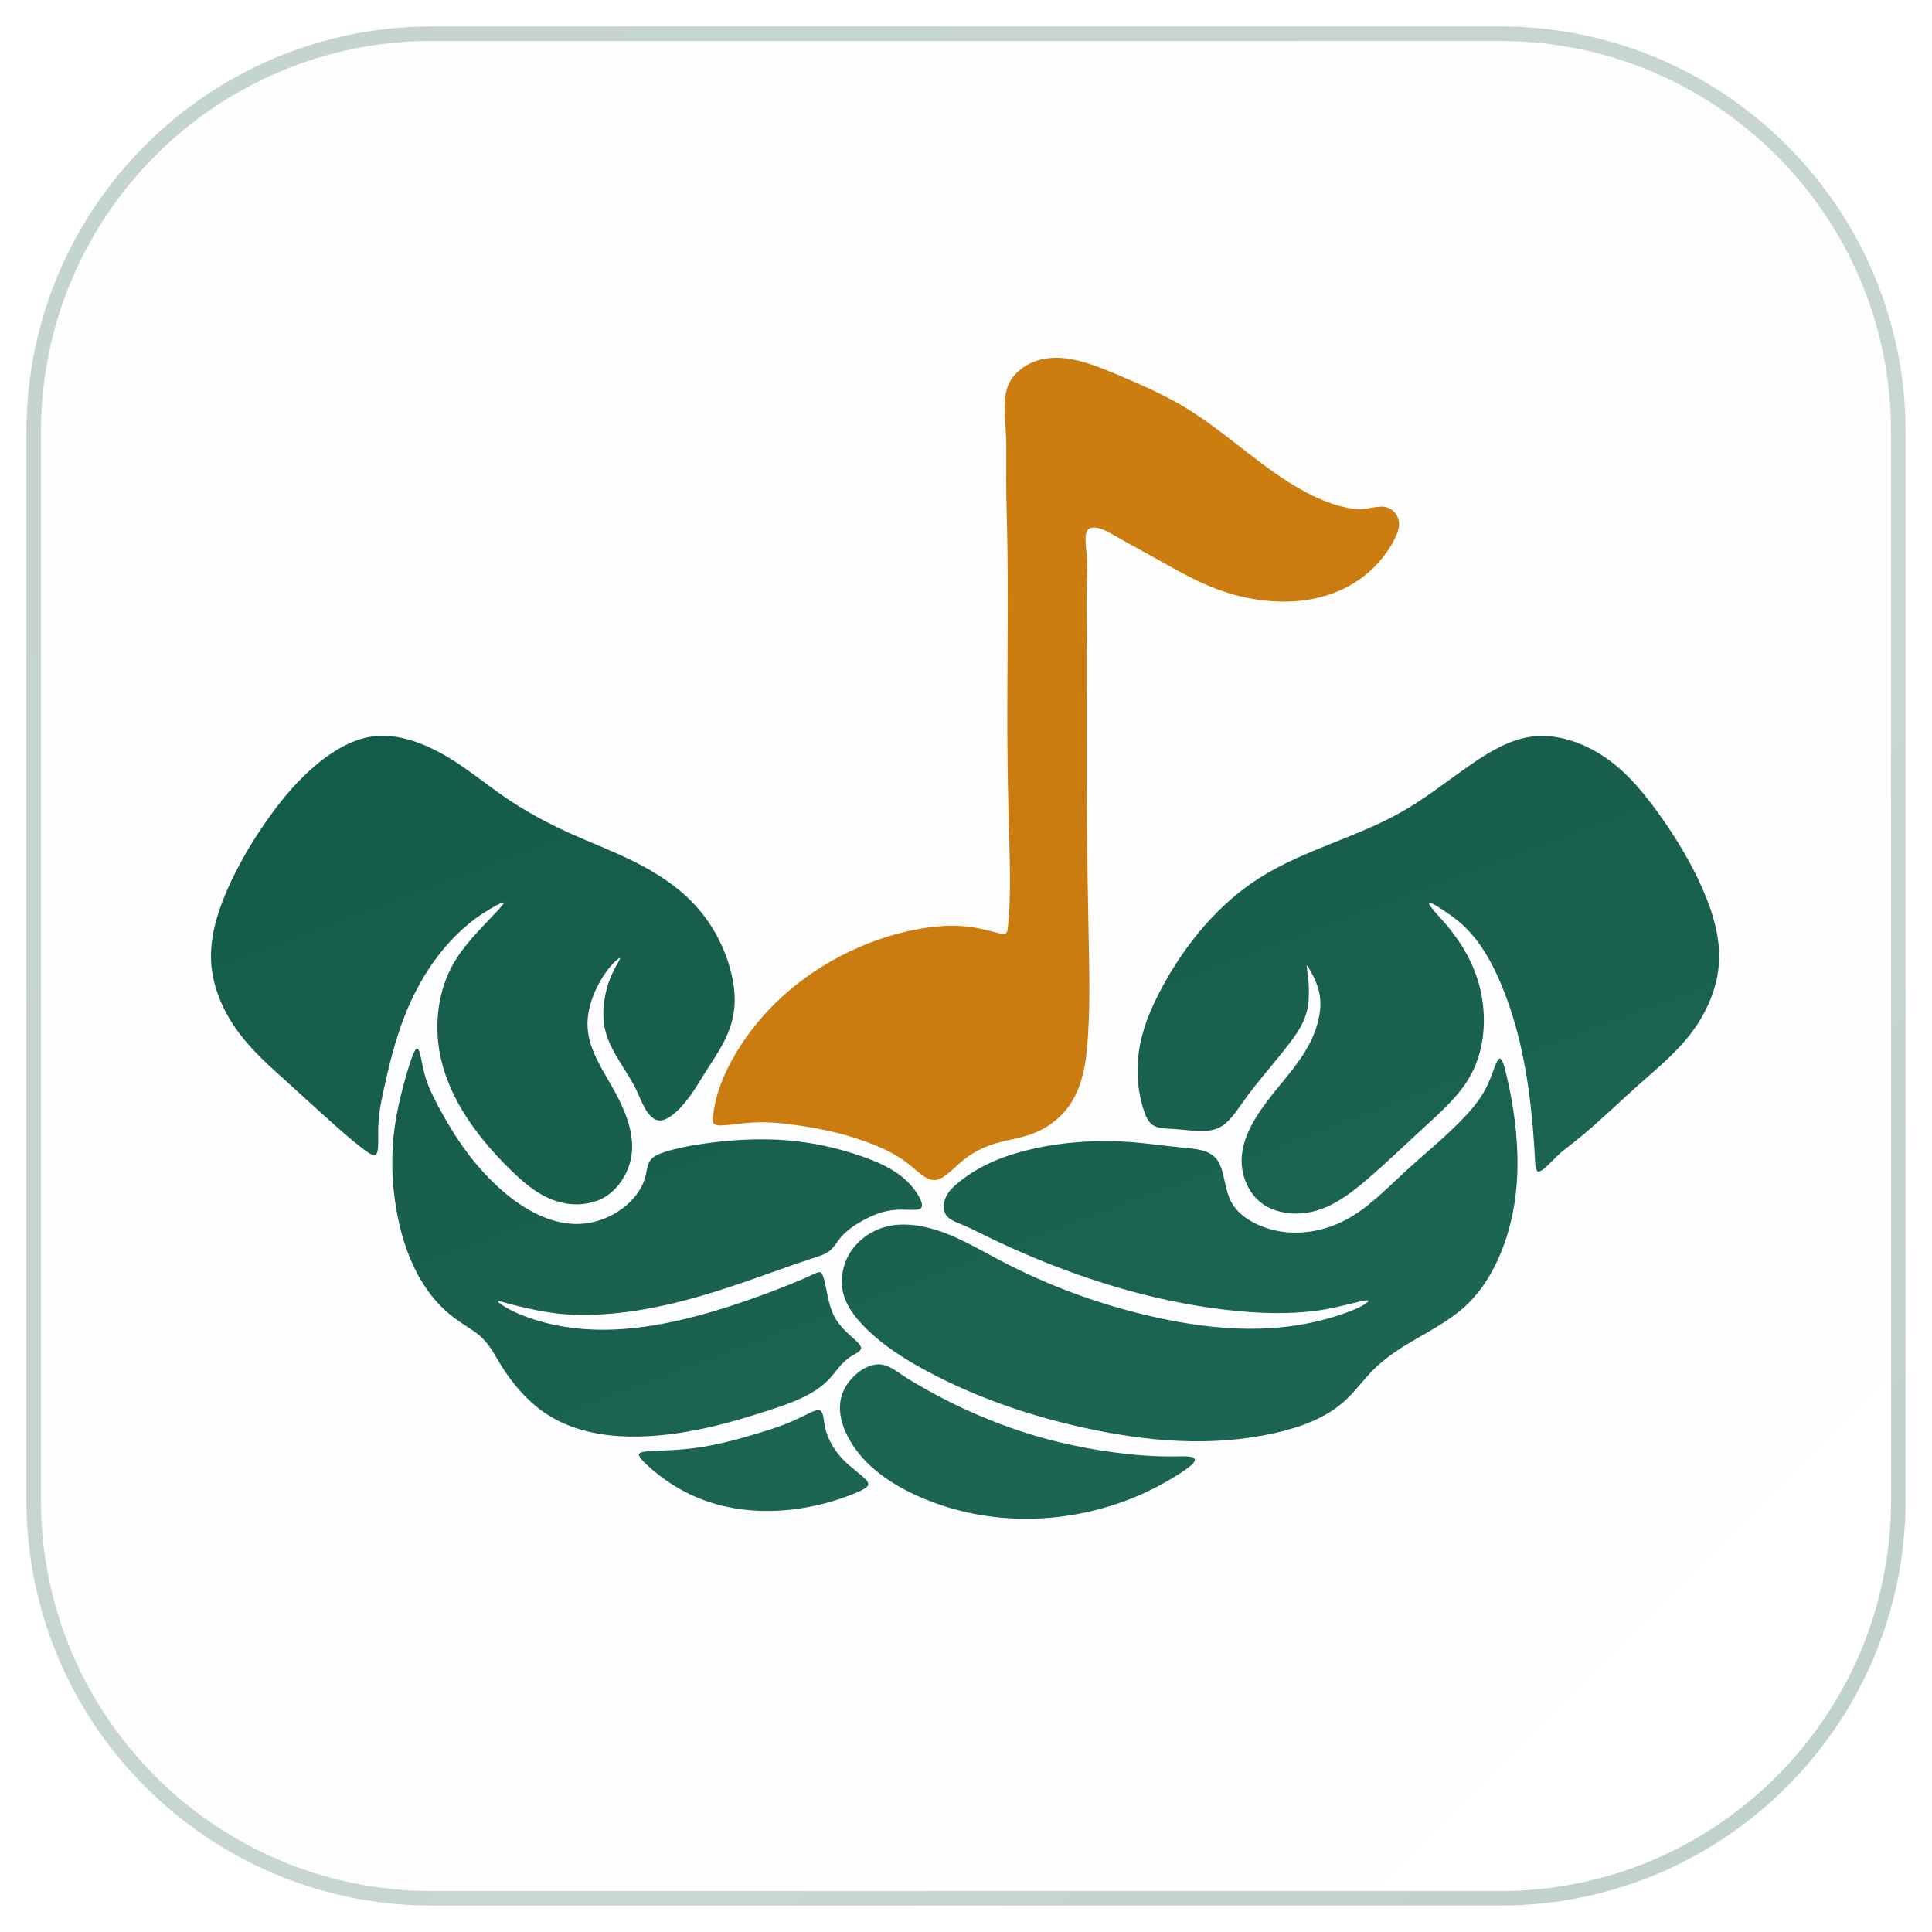
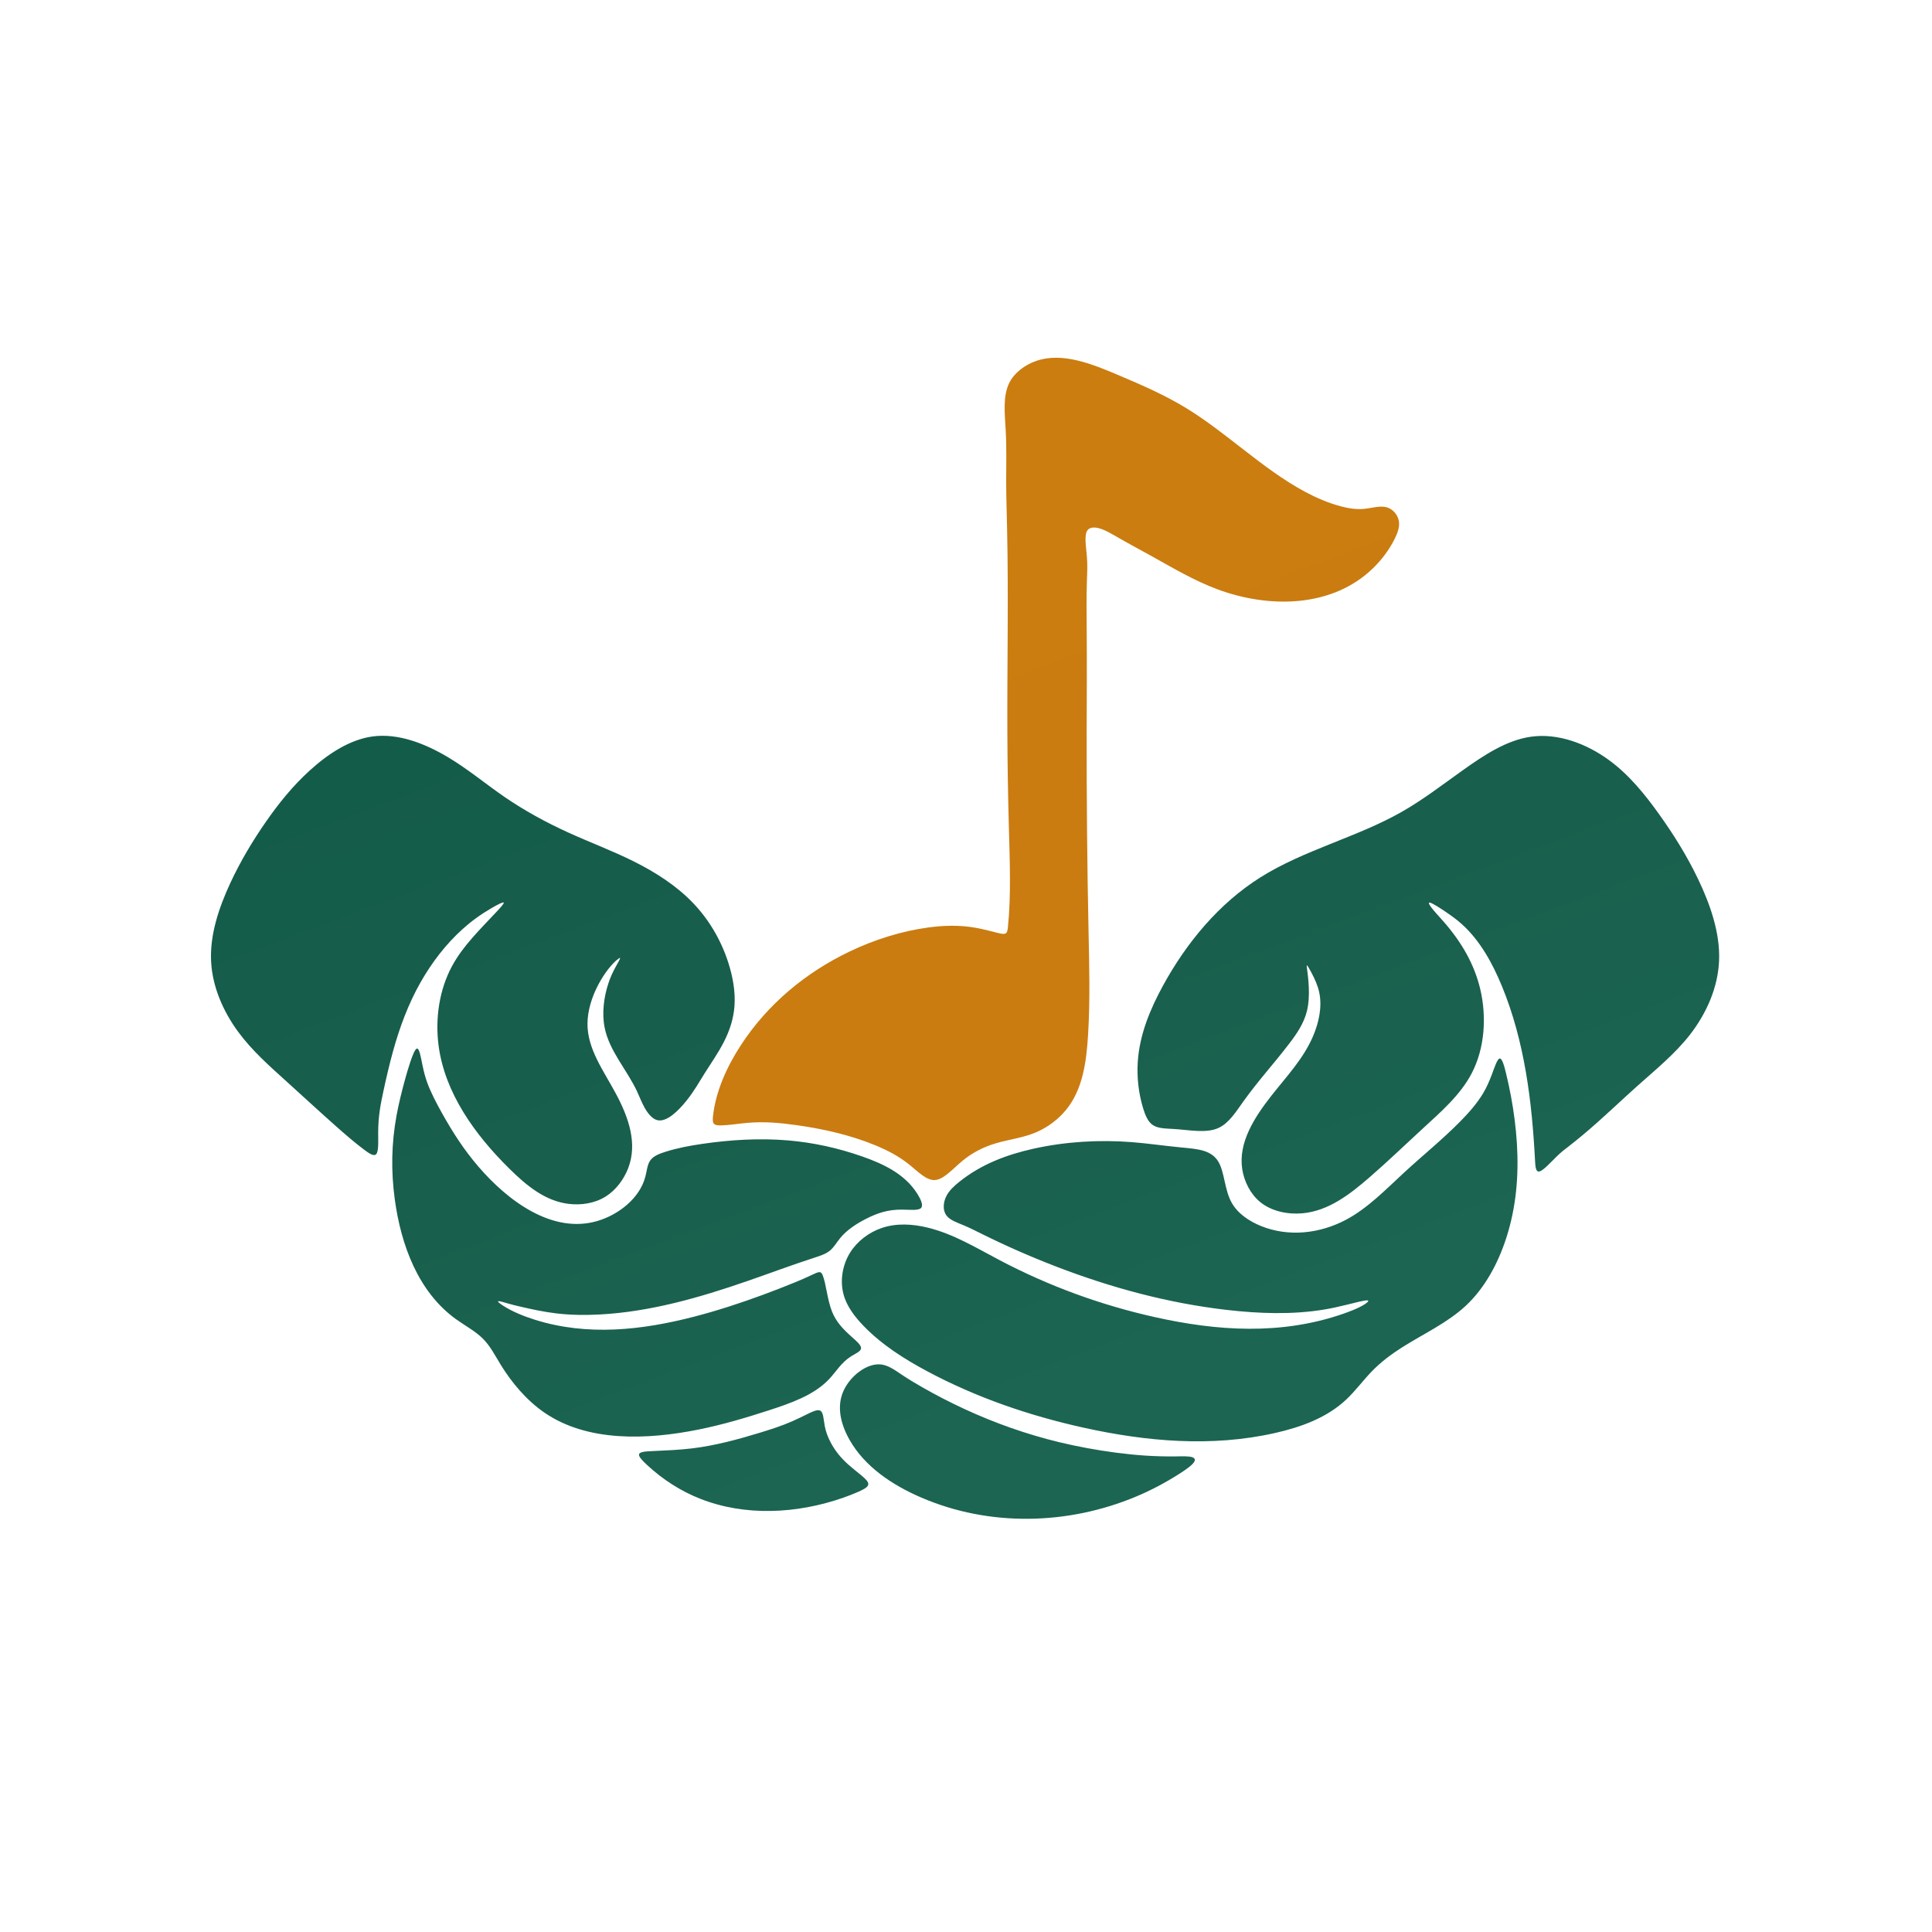
- <svg xmlns="http://www.w3.org/2000/svg" width="1024" height="1024" viewBox="0 0 1024 1024" role="img" aria-labelledby="title">
+ <svg xmlns="http://www.w3.org/2000/svg" width="24" height="24" viewBox="0 0 1024 1024" role="img" aria-labelledby="shiyin-light-title">
  <defs>
-     <linearGradient id="tile" gradientUnits="userSpaceOnUse" x1="75" y1="77" x2="943" y2="939">
-       <stop offset="0" stop-color="#fefefe" />
-       <stop offset="0.65" stop-color="#fdfdfd" />
-       <stop offset="1" stop-color="#fff" />
-     </linearGradient>
-     <linearGradient id="edge" gradientUnits="userSpaceOnUse" x1="0" y1="16" x2="1000" y2="970">
-       <stop offset="0" stop-color="#c4d5ce" />
-       <stop offset="0.7" stop-color="#c8d7d0" />
-       <stop offset="1" stop-color="#bfd1cb" />
-     </linearGradient>
-     <linearGradient id="hands" gradientUnits="userSpaceOnUse" x1="230" y1="390" x2="385" y2="805">
+     <linearGradient id="shiyin-light-hands" gradientUnits="userSpaceOnUse" x1="230" y1="390" x2="385" y2="805">
      <stop offset="0" stop-color="#145c4a" />
      <stop offset="0.55" stop-color="#195f4d" />
      <stop offset="1" stop-color="#1b6552" />
    </linearGradient>
-     <linearGradient id="note" gradientUnits="userSpaceOnUse" x1="520" y1="194" x2="688" y2="643">
+     <linearGradient id="shiyin-light-note" gradientUnits="userSpaceOnUse" x1="520" y1="194" x2="688" y2="643">
      <stop offset="0" stop-color="#cb7d0f" />
      <stop offset="0.67" stop-color="#ca7c10" />
      <stop offset="1" stop-color="#cd7d12" />
    </linearGradient>
-     <clipPath id="tile-clip">
-       <rect x="14" y="14" width="996" height="996" rx="215" />
-     </clipPath>
  </defs>
-   <rect x="14" y="14" width="996" height="996" rx="215" fill="url(#tile)" />
-   <rect x="14" y="14" width="996" height="996" rx="215" clip-path="url(#tile-clip)" fill="none" stroke="url(#edge)" stroke-width="15.4" />
-   <path fill="url(#note)" d="M548.93 191.4C562.92 186.4 578.67 192.83 593.33 199.05C605.83 204.35 617.54 209.5 628.58 216.22C650.13 229.35 669.13 248.5 691.48 260.54C697.56 263.81 703.89 266.56 710.63 268.35C714.6 269.4 718.72 270.12 723.01 269.71C727.21 269.31 731.58 267.83 735.14 268.92C738.28 269.87 740.79 272.83 741.4 276.01C741.99 279.11 740.78 282.43 739.2 285.62C736.36 291.36 732.31 296.72 727.74 301.16C706.25 322.03 673.09 322.6 645.5 312.43C632.84 307.76 621.35 300.83 609.72 294.39C604 291.22 598.24 288.17 592.18 284.67C589.16 282.94 586.08 281.09 583.17 280.18C580.29 279.28 577.59 279.3 576.33 281.12C574.53 283.7 575.68 289.93 576.09 295.15C576.48 300.01 576.23 304 576.08 308.13C575.78 316.7 575.91 325.87 575.98 334.96C576.12 352.81 575.99 370.36 575.96 387.99C575.9 423.27 576.22 458.83 576.96 494.03C577.33 511.94 577.82 529.75 576.73 547.96C575.87 562.56 573.99 577.41 564.93 588.38C560.75 593.45 555.03 597.69 548.88 600.26C542.16 603.08 534.92 603.9 528.08 605.9C521.77 607.74 515.8 610.59 510.22 615.18C505.08 619.4 500.29 625.1 495.62 625.45C490.93 625.8 486.38 620.77 481.35 616.81C475.97 612.57 470.05 609.56 463.92 607.03C450.49 601.49 436.05 598.29 421.81 596.3C413.35 595.11 404.96 594.35 395.99 595.15C391.47 595.55 386.8 596.34 382.58 596.47C380.77 596.53 379.04 596.46 378.29 595.48C377.64 594.61 377.75 593.03 377.92 591.45C379.37 578.36 385.22 565.37 392.78 553.8C406.94 532.14 427.1 515.41 450.29 504.33C463.46 498.03 477.62 493.55 491.9 491.6C500.19 490.47 508.53 490.2 517.24 491.76C521.1 492.46 525.03 493.51 528.72 494.43C530.57 494.9 532.36 495.33 533.25 494.55C533.94 493.95 534.1 492.62 534.23 491.27C535.93 474.68 535.21 456.19 534.71 438.08C534.25 421.2 533.98 404.64 533.92 387.98C533.78 352.55 534.57 316.67 533.79 280.9C533.6 272.17 533.31 263.45 533.3 254.95C533.29 246.17 533.57 237.63 533.05 228.21C532.57 219.47 531.41 209.98 534.96 202.89C537.68 197.48 543.16 193.47 548.93 191.4Z" />
-   <path fill="url(#hands)" fill-rule="evenodd" d="M197.44 390.34C210.97 388.49 225.28 394.05 237.62 401.44C248.27 407.82 257.44 415.57 267.49 422.45C277.95 429.62 289.35 435.85 300.96 441.15C312.71 446.52 324.68 450.93 336.23 456.73C347.43 462.34 358.24 469.26 366.89 478.15C375.55 487.06 382.05 497.96 385.97 510.08C388.39 517.58 389.83 525.55 389.3 533.08C388.83 539.77 386.81 546.12 383.63 552.32C380.7 558.04 376.78 563.64 373.5 568.84C370.42 573.75 367.91 578.31 363.86 583.37C359.48 588.85 353.28 594.93 348.36 593.7C345.73 593.04 343.46 590.28 341.74 587.26C340.13 584.42 339 581.35 337.61 578.39C332.21 566.87 322.88 556.95 320.45 544.56C318.96 536.98 320.06 528.48 322.43 521.28C323.42 518.25 324.64 515.45 326.57 511.98C327.57 510.17 328.77 508.17 328.65 507.8C328.58 507.59 328.11 507.9 327.61 508.27C324.4 510.65 320.31 515.86 317.2 521.72C313.7 528.28 311.43 535.66 311.38 542.5C311.28 555.95 319.81 567.3 326.43 579.66C333.22 592.34 338.01 606.08 332.93 619.22C330.67 625.06 326.46 630.79 321 634.2C315.18 637.85 307.93 638.87 301.41 638.08C288.96 636.57 279.16 628.49 269.99 619.44C251.57 601.27 235.72 579.2 232.45 554.1C230.59 539.81 232.81 524.55 239.65 511.94C245.36 501.41 254.3 492.73 263.16 483.29C265.24 481.07 267.32 478.8 266.97 478.39C266.59 477.95 263.5 479.58 260.64 481.24C254.74 484.67 249.84 488.25 245.28 492.34C236.37 500.34 228.76 510.27 222.79 520.85C216.37 532.24 211.86 544.37 208.31 557.18C206.36 564.21 204.7 571.45 203.25 578.17C201.74 585.13 200.46 591.54 200.44 600.3C200.43 605.3 200.83 611.07 198.99 612.05C197.69 612.75 195.28 611.07 192.91 609.29C188.01 605.62 183.27 601.51 178.62 597.4C169.52 589.34 160.78 581.25 151.85 573.18C142.75 564.95 133.46 556.75 126.17 546.8C118.24 535.98 112.68 523.11 111.91 510.01C111.08 495.79 115.9 481.3 122.11 467.94C127.44 456.49 133.79 445.86 140.79 435.77C147.6 425.97 155.02 416.68 164.16 408.38C173.78 399.64 185.3 392 197.44 390.34ZM811.48 390.47C825.68 388.49 840.81 394.06 852.96 402.98C863.57 410.78 871.9 421.13 879.43 431.66C887.19 442.52 894.09 453.58 899.96 465.8C906.49 479.41 911.73 494.47 911.15 509.12C910.58 523.29 904.55 537.07 895.63 548.51C887.76 558.59 877.63 566.85 868.16 575.29C858.5 583.9 849.52 592.69 839.14 601.38C836.5 603.59 833.76 605.8 831.48 607.56C829.36 609.2 827.63 610.45 824.98 613.05C822.12 615.84 818.19 620.2 816.11 620.85C813.91 621.55 813.76 618.15 813.58 614.74C811.97 584.05 808.15 552.14 796.12 522.85C791 510.39 784.39 498.41 774.76 489.78C772.37 487.64 769.79 485.7 766.43 483.42C763.22 481.23 759.29 478.73 757.93 478.42C756.7 478.14 757.59 479.68 759.09 481.57C760.69 483.58 762.97 485.99 765.12 488.45C774.64 499.33 781.42 511.02 784.55 524.21C788.05 538.99 786.96 555.65 779.99 568.96C774.03 580.35 763.76 589.29 754.06 598.19C744.62 606.85 735.71 615.47 726.03 623.87C715.52 633 704.11 641.87 690.23 643.08C682.45 643.75 673.9 642.02 667.89 637.08C662.69 632.81 659.39 626.13 658.4 619.61C656.27 605.6 664.79 592.3 673.9 580.7C682.11 570.27 690.79 561.21 695.93 549.24C699.05 541.94 700.86 533.57 699.2 525.9C698.44 522.36 696.93 518.97 694.95 515.25C694.02 513.52 692.99 511.72 692.69 511.67C692.51 511.64 692.59 512.24 692.68 512.9C693.38 518.12 694.66 527.74 692.73 535.75C691.11 542.46 687.23 548.03 683.18 553.32C675.27 563.68 666.72 572.96 658.92 583.91C655 589.42 651.27 595.35 645.82 597.84C639.4 600.78 630.58 598.93 622.38 598.4C617.88 598.11 613.57 598.22 610.72 596.09C608.3 594.28 606.93 590.86 605.86 587.34C603.45 579.4 602.52 570.97 603.04 562.85C603.97 548.51 609.45 535.16 616.37 522.48C628.89 499.56 646.12 478.83 667.96 465.07C690.94 450.59 719.01 443.82 742.48 430.57C753.84 424.16 764.12 416.23 775.18 408.34C786.48 400.28 798.59 392.26 811.48 390.47ZM221.08 555.75C222.28 555.73 223.08 560.45 223.85 564.23C224.6 567.9 225.32 570.68 226.36 573.59C228.28 578.91 231.28 584.65 234.29 590.03C240.07 600.35 245.9 609.38 253.37 618.1C269.36 636.77 292.88 654.07 316.53 647.18C327.77 643.9 339.04 635.16 342.04 623.71C342.86 620.59 343.06 617.26 344.68 615.01C346.33 612.7 349.46 611.5 352.6 610.5C359.04 608.46 365.54 607.25 372.12 606.29C387.09 604.1 402.55 603.16 417.64 604.43C431.05 605.57 444.17 608.45 457.05 612.97C468.44 616.98 479.64 622.27 486.26 632.83C488.01 635.62 489.45 638.78 488.24 640.19C486.88 641.77 482.21 641.16 478.13 641.12C470.51 641.06 464.93 643 459.13 645.95C454.08 648.51 448.86 651.83 445.23 656.31C443.43 658.54 442.02 661.06 439.94 662.8C437.67 664.69 434.6 665.65 431.56 666.63C419.46 670.56 407.85 674.92 396.07 679C370.77 687.77 344.66 695.26 317.94 696.7C310.28 697.11 302.57 697.03 295 696.14C288.18 695.34 281.47 693.88 274.71 692.28C273.11 691.91 271.51 691.52 269.57 690.97C267.7 690.44 265.51 689.76 264.56 689.65C263.02 689.48 264.82 690.88 266.84 692.16C271.6 695.19 277.54 697.62 283.52 699.5C311.4 708.26 340.2 705.03 367.87 697.87C380.23 694.67 392.36 690.69 404.3 686.3C410.09 684.17 415.83 681.95 421.59 679.57C424.42 678.4 427.26 677.19 430.31 675.73C431.86 674.99 433.46 674.19 434.45 674.27C435.27 674.33 435.66 675.01 436.01 675.83C437.85 680.21 438.45 688.83 441.01 695.21C443.16 700.57 446.68 704.35 451.54 708.67C453.9 710.77 456.58 713 456.38 714.7C456.19 716.34 453.31 717.47 450.94 718.98C445.88 722.2 443.1 727.11 439.32 731.1C431.36 739.5 418.91 743.81 407.18 747.61C394.65 751.66 382.93 755.13 370.31 757.68C342.94 763.2 311.34 764.4 288.51 748.69C279.21 742.29 271.36 733.07 265.41 723.38C262.39 718.45 259.86 713.4 255.87 709.44C251.9 705.5 246.48 702.64 241.68 699.19C221.63 684.74 212.53 659.83 209.25 635.74C207.23 620.85 207.42 606.28 210.17 591.26C211.38 584.64 213.09 577.93 214.77 571.81C215.59 568.85 216.4 566.03 217.56 562.61C218.64 559.44 220.02 555.76 221.08 555.75ZM794.84 561.03C796.2 560.78 797.39 565.36 798.37 569.46C799.37 573.66 800.16 577.35 800.86 581.13C802.36 589.2 803.48 597.69 803.99 606.12C805.04 623.18 803.6 639.97 798.33 656.22C794 669.56 787.08 682.55 776.96 692.01C767.1 701.22 754.22 707.08 742.96 714.24C737.22 717.9 731.9 721.89 727.09 726.85C722.52 731.57 718.42 737.18 713.59 741.73C703.27 751.46 689.61 756.39 675.79 759.52C642.21 767.12 607.63 764.07 574.15 756.66C545.37 750.28 517.41 740.69 491.37 726.76C479.25 720.28 467.55 712.86 457.91 702.96C453.09 698.01 448.79 692.43 447.07 685.99C445.14 678.73 446.49 670.38 450.66 663.77C454.45 657.77 460.57 653.2 467.18 650.91C475.07 648.18 483.67 648.7 491.76 650.68C505.33 653.99 517.47 661.41 529.97 667.99C555.96 681.66 583.53 691.72 611.96 698.07C644.81 705.42 678.81 707.84 711.99 696.31C715.72 695.01 719.43 693.54 722.15 692C724.34 690.76 725.89 689.47 724.93 689.25C723.71 688.97 718.47 690.39 714.02 691.49C709.34 692.66 705.53 693.47 701.67 694.11C684.99 696.86 667.33 696.27 649.96 694.25C618.95 690.65 588.88 682.5 559.72 671.28C546.22 666.08 532.92 660.23 520.12 653.87C517.05 652.35 514.01 650.79 510.67 649.4C507.25 647.97 503.51 646.71 501.65 644.26C499.59 641.53 499.86 637.33 501.63 633.88C503.12 630.98 505.69 628.61 508.35 626.47C520.02 617.07 533.58 612 547.76 608.84C564.82 605.04 582.76 604.02 599.87 605.35C608.42 606.02 616.76 607.27 625.99 608.16C630.23 608.57 634.66 608.91 638.15 610.02C641.55 611.1 644.06 612.91 645.73 615.67C649.04 621.15 648.98 630.37 652.66 637.18C655.87 643.11 661.93 647.2 668.31 649.8C683.11 655.81 699.7 653.77 713.38 646.51C725.03 640.33 734.57 630.36 744.41 621.3C754.19 612.29 764.26 604.18 773.64 594.71C778.37 589.94 782.93 584.82 786.22 579.22C787.94 576.29 789.31 573.24 790.7 569.55C792.12 565.74 793.56 561.26 794.84 561.03ZM467.23 723.22C471.07 723.75 474.57 726.36 478.15 728.75C481.62 731.07 485.17 733.19 488.76 735.24C496.11 739.43 503.61 743.31 511.27 746.85C527.43 754.32 544.25 760.26 561.61 764.44C571.37 766.79 581.3 768.58 591.04 769.88C601.48 771.26 611.7 772.08 623.51 771.92C626.8 771.87 630.22 771.75 631.97 772.36C633.06 772.75 633.49 773.42 633.22 774.27C632.63 776.12 628.74 778.81 624.94 781.23C617.13 786.2 609.73 790.03 602.08 793.24C566.24 808.23 524.66 809.41 488.28 793.73C472.83 787.07 458.31 777.38 450.22 763.04C445.7 755.02 443.19 745.55 447.17 736.97C450.77 729.21 459.66 722.18 467.23 723.22ZM434.67 747.63C436.47 748.48 436.47 752.31 437.13 755.79C437.7 758.82 438.76 761.57 440.05 764.1C442.41 768.72 445.51 772.57 449.62 776.25C451.84 778.23 454.34 780.16 456.59 782.04C458.62 783.74 460.44 785.4 460.2 786.83C459.95 788.33 457.43 789.57 454.91 790.69C452.29 791.84 449.67 792.86 447.01 793.79C422.38 802.42 394.74 803.8 370.84 794.26C360.81 790.26 351.43 784.34 342.83 776.35C340.62 774.29 338.46 772.1 338.69 770.86C338.95 769.43 342.37 769.26 345.73 769.11C352.99 768.77 359.94 768.51 366.83 767.67C379.21 766.18 391.4 762.85 403.31 759.2C408.98 757.46 414.59 755.65 420.1 753.22C422.66 752.09 425.21 750.83 427.87 749.52C430.47 748.25 433.18 746.93 434.67 747.63Z" />
+   <path fill="url(#shiyin-light-note)" d="M548.93 191.4C562.92 186.4 578.67 192.83 593.33 199.05C605.83 204.35 617.54 209.5 628.58 216.22C650.13 229.35 669.13 248.5 691.48 260.54C697.56 263.81 703.89 266.56 710.63 268.35C714.6 269.4 718.72 270.12 723.01 269.71C727.21 269.31 731.58 267.83 735.14 268.92C738.28 269.87 740.79 272.83 741.4 276.01C741.99 279.11 740.78 282.43 739.2 285.62C736.36 291.36 732.31 296.72 727.74 301.16C706.25 322.03 673.09 322.6 645.5 312.43C632.84 307.76 621.35 300.83 609.72 294.39C604 291.22 598.24 288.17 592.18 284.67C589.16 282.94 586.08 281.09 583.17 280.18C580.29 279.28 577.59 279.3 576.33 281.12C574.53 283.7 575.68 289.93 576.09 295.15C576.48 300.01 576.23 304 576.08 308.13C575.78 316.7 575.91 325.87 575.98 334.96C576.12 352.81 575.99 370.36 575.96 387.99C575.9 423.27 576.22 458.83 576.96 494.03C577.33 511.94 577.82 529.75 576.73 547.96C575.87 562.56 573.99 577.41 564.93 588.38C560.75 593.45 555.03 597.69 548.88 600.26C542.16 603.08 534.92 603.9 528.08 605.9C521.77 607.74 515.8 610.59 510.22 615.18C505.08 619.4 500.29 625.1 495.62 625.45C490.93 625.8 486.38 620.77 481.35 616.81C475.97 612.57 470.05 609.56 463.92 607.03C450.49 601.49 436.05 598.29 421.81 596.3C413.35 595.11 404.96 594.35 395.99 595.15C391.47 595.55 386.8 596.34 382.58 596.47C380.77 596.53 379.04 596.46 378.29 595.48C377.64 594.61 377.75 593.03 377.92 591.45C379.37 578.36 385.22 565.37 392.78 553.8C406.94 532.14 427.1 515.41 450.29 504.33C463.46 498.03 477.62 493.55 491.9 491.6C500.19 490.47 508.53 490.2 517.24 491.76C521.1 492.46 525.03 493.51 528.72 494.43C530.57 494.9 532.36 495.33 533.25 494.55C533.94 493.95 534.1 492.62 534.23 491.27C535.93 474.68 535.21 456.19 534.71 438.08C534.25 421.2 533.98 404.64 533.92 387.98C533.78 352.55 534.57 316.67 533.79 280.9C533.6 272.17 533.31 263.45 533.3 254.95C533.29 246.17 533.57 237.63 533.05 228.21C532.57 219.47 531.41 209.98 534.96 202.89C537.68 197.48 543.16 193.47 548.93 191.4Z" />
+   <path fill="url(#shiyin-light-hands)" fill-rule="evenodd" d="M197.44 390.34C210.97 388.49 225.28 394.05 237.62 401.44C248.27 407.82 257.44 415.57 267.49 422.45C277.95 429.62 289.35 435.85 300.96 441.15C312.71 446.52 324.68 450.93 336.23 456.73C347.43 462.34 358.24 469.26 366.89 478.15C375.55 487.06 382.05 497.96 385.97 510.08C388.39 517.58 389.83 525.55 389.3 533.08C388.83 539.77 386.81 546.12 383.63 552.32C380.7 558.04 376.78 563.64 373.5 568.84C370.42 573.75 367.91 578.31 363.86 583.37C359.48 588.85 353.28 594.93 348.36 593.7C345.73 593.04 343.46 590.28 341.74 587.26C340.13 584.42 339 581.35 337.61 578.39C332.21 566.87 322.88 556.95 320.45 544.56C318.96 536.98 320.06 528.48 322.43 521.28C323.42 518.25 324.64 515.45 326.57 511.98C327.57 510.17 328.77 508.17 328.65 507.8C328.58 507.59 328.11 507.9 327.61 508.27C324.4 510.65 320.31 515.86 317.2 521.72C313.7 528.28 311.43 535.66 311.38 542.5C311.28 555.95 319.81 567.3 326.43 579.66C333.22 592.34 338.01 606.08 332.93 619.22C330.67 625.06 326.46 630.79 321 634.2C315.18 637.85 307.93 638.87 301.41 638.08C288.96 636.57 279.16 628.49 269.99 619.44C251.57 601.27 235.72 579.2 232.45 554.1C230.59 539.81 232.81 524.55 239.65 511.94C245.36 501.41 254.3 492.73 263.16 483.29C265.24 481.07 267.32 478.8 266.97 478.39C266.59 477.95 263.5 479.58 260.64 481.24C254.74 484.67 249.84 488.25 245.28 492.34C236.37 500.34 228.76 510.27 222.79 520.85C216.37 532.24 211.86 544.37 208.31 557.18C206.36 564.21 204.7 571.45 203.25 578.17C201.74 585.13 200.46 591.54 200.44 600.3C200.43 605.3 200.83 611.07 198.99 612.05C197.69 612.75 195.28 611.07 192.91 609.29C188.01 605.62 183.27 601.51 178.62 597.4C169.52 589.34 160.78 581.25 151.85 573.18C142.75 564.95 133.46 556.75 126.17 546.8C118.24 535.98 112.68 523.11 111.91 510.01C111.08 495.79 115.9 481.3 122.11 467.94C127.44 456.49 133.79 445.86 140.79 435.77C147.6 425.97 155.02 416.68 164.16 408.38C173.78 399.64 185.3 392 197.44 390.34ZM811.48 390.47C825.68 388.49 840.81 394.06 852.96 402.98C863.57 410.78 871.9 421.13 879.43 431.66C887.19 442.52 894.09 453.58 899.96 465.8C906.49 479.41 911.73 494.47 911.15 509.12C910.58 523.29 904.55 537.07 895.63 548.51C887.76 558.59 877.63 566.85 868.16 575.29C858.5 583.9 849.52 592.69 839.14 601.38C836.5 603.59 833.76 605.8 831.48 607.56C829.36 609.2 827.63 610.45 824.98 613.05C822.12 615.84 818.19 620.2 816.11 620.85C813.91 621.55 813.76 618.15 813.58 614.74C811.97 584.05 808.15 552.14 796.12 522.85C791 510.39 784.39 498.41 774.76 489.78C772.37 487.64 769.79 485.7 766.43 483.42C763.22 481.23 759.29 478.73 757.93 478.42C756.7 478.14 757.59 479.68 759.09 481.57C760.69 483.58 762.97 485.99 765.12 488.45C774.64 499.33 781.42 511.02 784.55 524.21C788.05 538.99 786.96 555.65 779.99 568.96C774.03 580.35 763.76 589.29 754.06 598.19C744.62 606.85 735.71 615.47 726.03 623.87C715.52 633 704.11 641.87 690.23 643.08C682.45 643.75 673.9 642.02 667.89 637.08C662.69 632.81 659.39 626.13 658.4 619.61C656.27 605.6 664.79 592.3 673.9 580.7C682.11 570.27 690.79 561.21 695.93 549.24C699.05 541.94 700.86 533.57 699.2 525.9C698.44 522.36 696.93 518.97 694.95 515.25C694.02 513.52 692.99 511.72 692.69 511.67C692.51 511.64 692.59 512.24 692.68 512.9C693.38 518.12 694.66 527.74 692.73 535.75C691.11 542.46 687.23 548.03 683.18 553.32C675.27 563.68 666.72 572.96 658.92 583.91C655 589.42 651.27 595.35 645.82 597.84C639.4 600.78 630.58 598.93 622.38 598.4C617.88 598.11 613.57 598.22 610.72 596.09C608.3 594.28 606.93 590.86 605.86 587.34C603.45 579.4 602.52 570.97 603.04 562.85C603.97 548.51 609.45 535.16 616.37 522.48C628.89 499.56 646.12 478.83 667.96 465.07C690.94 450.59 719.01 443.82 742.48 430.57C753.84 424.16 764.12 416.23 775.18 408.34C786.48 400.28 798.59 392.26 811.48 390.47ZM221.08 555.75C222.28 555.73 223.08 560.45 223.85 564.23C224.6 567.9 225.32 570.68 226.36 573.59C228.28 578.91 231.28 584.65 234.29 590.03C240.07 600.35 245.9 609.38 253.37 618.1C269.36 636.77 292.88 654.07 316.53 647.18C327.77 643.9 339.04 635.16 342.04 623.71C342.86 620.59 343.06 617.26 344.68 615.01C346.33 612.7 349.46 611.5 352.6 610.5C359.04 608.46 365.54 607.25 372.12 606.29C387.09 604.1 402.55 603.16 417.64 604.43C431.05 605.57 444.17 608.45 457.05 612.97C468.44 616.98 479.64 622.27 486.26 632.83C488.01 635.62 489.45 638.78 488.24 640.19C486.88 641.77 482.21 641.16 478.13 641.12C470.51 641.06 464.93 643 459.13 645.95C454.08 648.51 448.86 651.83 445.23 656.31C443.43 658.54 442.02 661.06 439.94 662.8C437.67 664.69 434.6 665.65 431.56 666.63C419.46 670.56 407.85 674.92 396.07 679C370.77 687.77 344.66 695.26 317.94 696.7C310.28 697.11 302.57 697.03 295 696.14C288.18 695.34 281.47 693.88 274.71 692.28C273.11 691.91 271.51 691.52 269.57 690.97C267.7 690.44 265.51 689.76 264.56 689.65C263.02 689.48 264.82 690.88 266.84 692.16C271.6 695.19 277.54 697.62 283.52 699.5C311.4 708.26 340.2 705.03 367.87 697.87C380.23 694.67 392.36 690.69 404.3 686.3C410.09 684.17 415.83 681.95 421.59 679.57C424.42 678.4 427.26 677.19 430.31 675.73C431.86 674.99 433.46 674.19 434.45 674.27C435.27 674.33 435.66 675.01 436.01 675.83C437.85 680.21 438.45 688.83 441.01 695.21C443.16 700.57 446.68 704.35 451.54 708.67C453.9 710.77 456.58 713 456.38 714.7C456.19 716.34 453.31 717.47 450.94 718.98C445.88 722.2 443.1 727.11 439.32 731.1C431.36 739.5 418.91 743.81 407.18 747.61C394.65 751.66 382.93 755.13 370.31 757.68C342.94 763.2 311.34 764.4 288.51 748.69C279.21 742.29 271.36 733.07 265.41 723.38C262.39 718.45 259.86 713.4 255.87 709.44C251.9 705.5 246.48 702.64 241.68 699.19C221.63 684.74 212.53 659.83 209.25 635.74C207.23 620.85 207.42 606.28 210.17 591.26C211.38 584.64 213.09 577.93 214.77 571.81C215.59 568.85 216.4 566.03 217.56 562.61C218.64 559.44 220.02 555.76 221.08 555.75ZM794.84 561.03C796.2 560.78 797.39 565.36 798.37 569.46C799.37 573.66 800.16 577.35 800.86 581.13C802.36 589.2 803.48 597.69 803.99 606.12C805.04 623.18 803.6 639.97 798.33 656.22C794 669.56 787.08 682.55 776.96 692.01C767.1 701.22 754.22 707.08 742.96 714.24C737.22 717.9 731.9 721.89 727.09 726.85C722.52 731.57 718.42 737.18 713.59 741.73C703.27 751.46 689.61 756.39 675.79 759.52C642.21 767.12 607.63 764.07 574.15 756.66C545.37 750.28 517.41 740.69 491.37 726.76C479.25 720.28 467.55 712.86 457.91 702.96C453.09 698.01 448.79 692.43 447.07 685.99C445.14 678.73 446.49 670.38 450.66 663.77C454.45 657.77 460.57 653.2 467.18 650.91C475.07 648.18 483.67 648.7 491.76 650.68C505.33 653.99 517.47 661.41 529.97 667.99C555.96 681.66 583.53 691.72 611.96 698.07C644.81 705.42 678.81 707.84 711.99 696.31C715.72 695.01 719.43 693.54 722.15 692C724.34 690.76 725.89 689.47 724.93 689.25C723.71 688.97 718.47 690.39 714.02 691.49C709.34 692.66 705.53 693.47 701.67 694.11C684.99 696.86 667.33 696.27 649.96 694.25C618.95 690.65 588.88 682.5 559.72 671.28C546.22 666.08 532.92 660.23 520.12 653.87C517.05 652.35 514.01 650.79 510.67 649.4C507.25 647.97 503.51 646.71 501.65 644.26C499.59 641.53 499.86 637.33 501.63 633.88C503.12 630.98 505.69 628.61 508.35 626.47C520.02 617.07 533.58 612 547.76 608.84C564.82 605.04 582.76 604.02 599.87 605.35C608.42 606.02 616.76 607.27 625.99 608.16C630.23 608.57 634.66 608.91 638.15 610.02C641.55 611.1 644.06 612.91 645.73 615.67C649.04 621.15 648.98 630.37 652.66 637.18C655.87 643.11 661.93 647.2 668.31 649.8C683.11 655.81 699.7 653.77 713.38 646.51C725.03 640.33 734.57 630.36 744.41 621.3C754.19 612.29 764.26 604.18 773.64 594.71C778.37 589.94 782.93 584.82 786.22 579.22C787.94 576.29 789.31 573.24 790.7 569.55C792.12 565.74 793.56 561.26 794.84 561.03ZM467.23 723.22C471.07 723.75 474.57 726.36 478.15 728.75C481.62 731.07 485.17 733.19 488.76 735.24C496.11 739.43 503.61 743.31 511.27 746.85C527.43 754.32 544.25 760.26 561.61 764.44C571.37 766.79 581.3 768.58 591.04 769.88C601.48 771.26 611.7 772.08 623.51 771.92C626.8 771.87 630.22 771.75 631.97 772.36C633.06 772.75 633.49 773.42 633.22 774.27C632.63 776.12 628.74 778.81 624.94 781.23C617.13 786.2 609.73 790.03 602.08 793.24C566.24 808.23 524.66 809.41 488.28 793.73C472.83 787.07 458.31 777.38 450.22 763.04C445.7 755.02 443.19 745.55 447.17 736.97C450.77 729.21 459.66 722.18 467.23 723.22ZM434.67 747.63C436.47 748.48 436.47 752.31 437.13 755.79C437.7 758.82 438.76 761.57 440.05 764.1C442.41 768.72 445.51 772.57 449.62 776.25C451.84 778.23 454.34 780.16 456.59 782.04C458.62 783.74 460.44 785.4 460.2 786.83C459.95 788.33 457.43 789.57 454.91 790.69C452.29 791.84 449.67 792.86 447.01 793.79C422.38 802.42 394.74 803.8 370.84 794.26C360.81 790.26 351.43 784.34 342.83 776.35C340.62 774.29 338.46 772.1 338.69 770.86C338.95 769.43 342.37 769.26 345.73 769.11C352.99 768.77 359.94 768.51 366.83 767.67C379.21 766.18 391.4 762.85 403.31 759.2C408.98 757.46 414.59 755.65 420.1 753.22C422.66 752.09 425.21 750.83 427.87 749.52C430.47 748.25 433.18 746.93 434.67 747.63Z" />
</svg>
